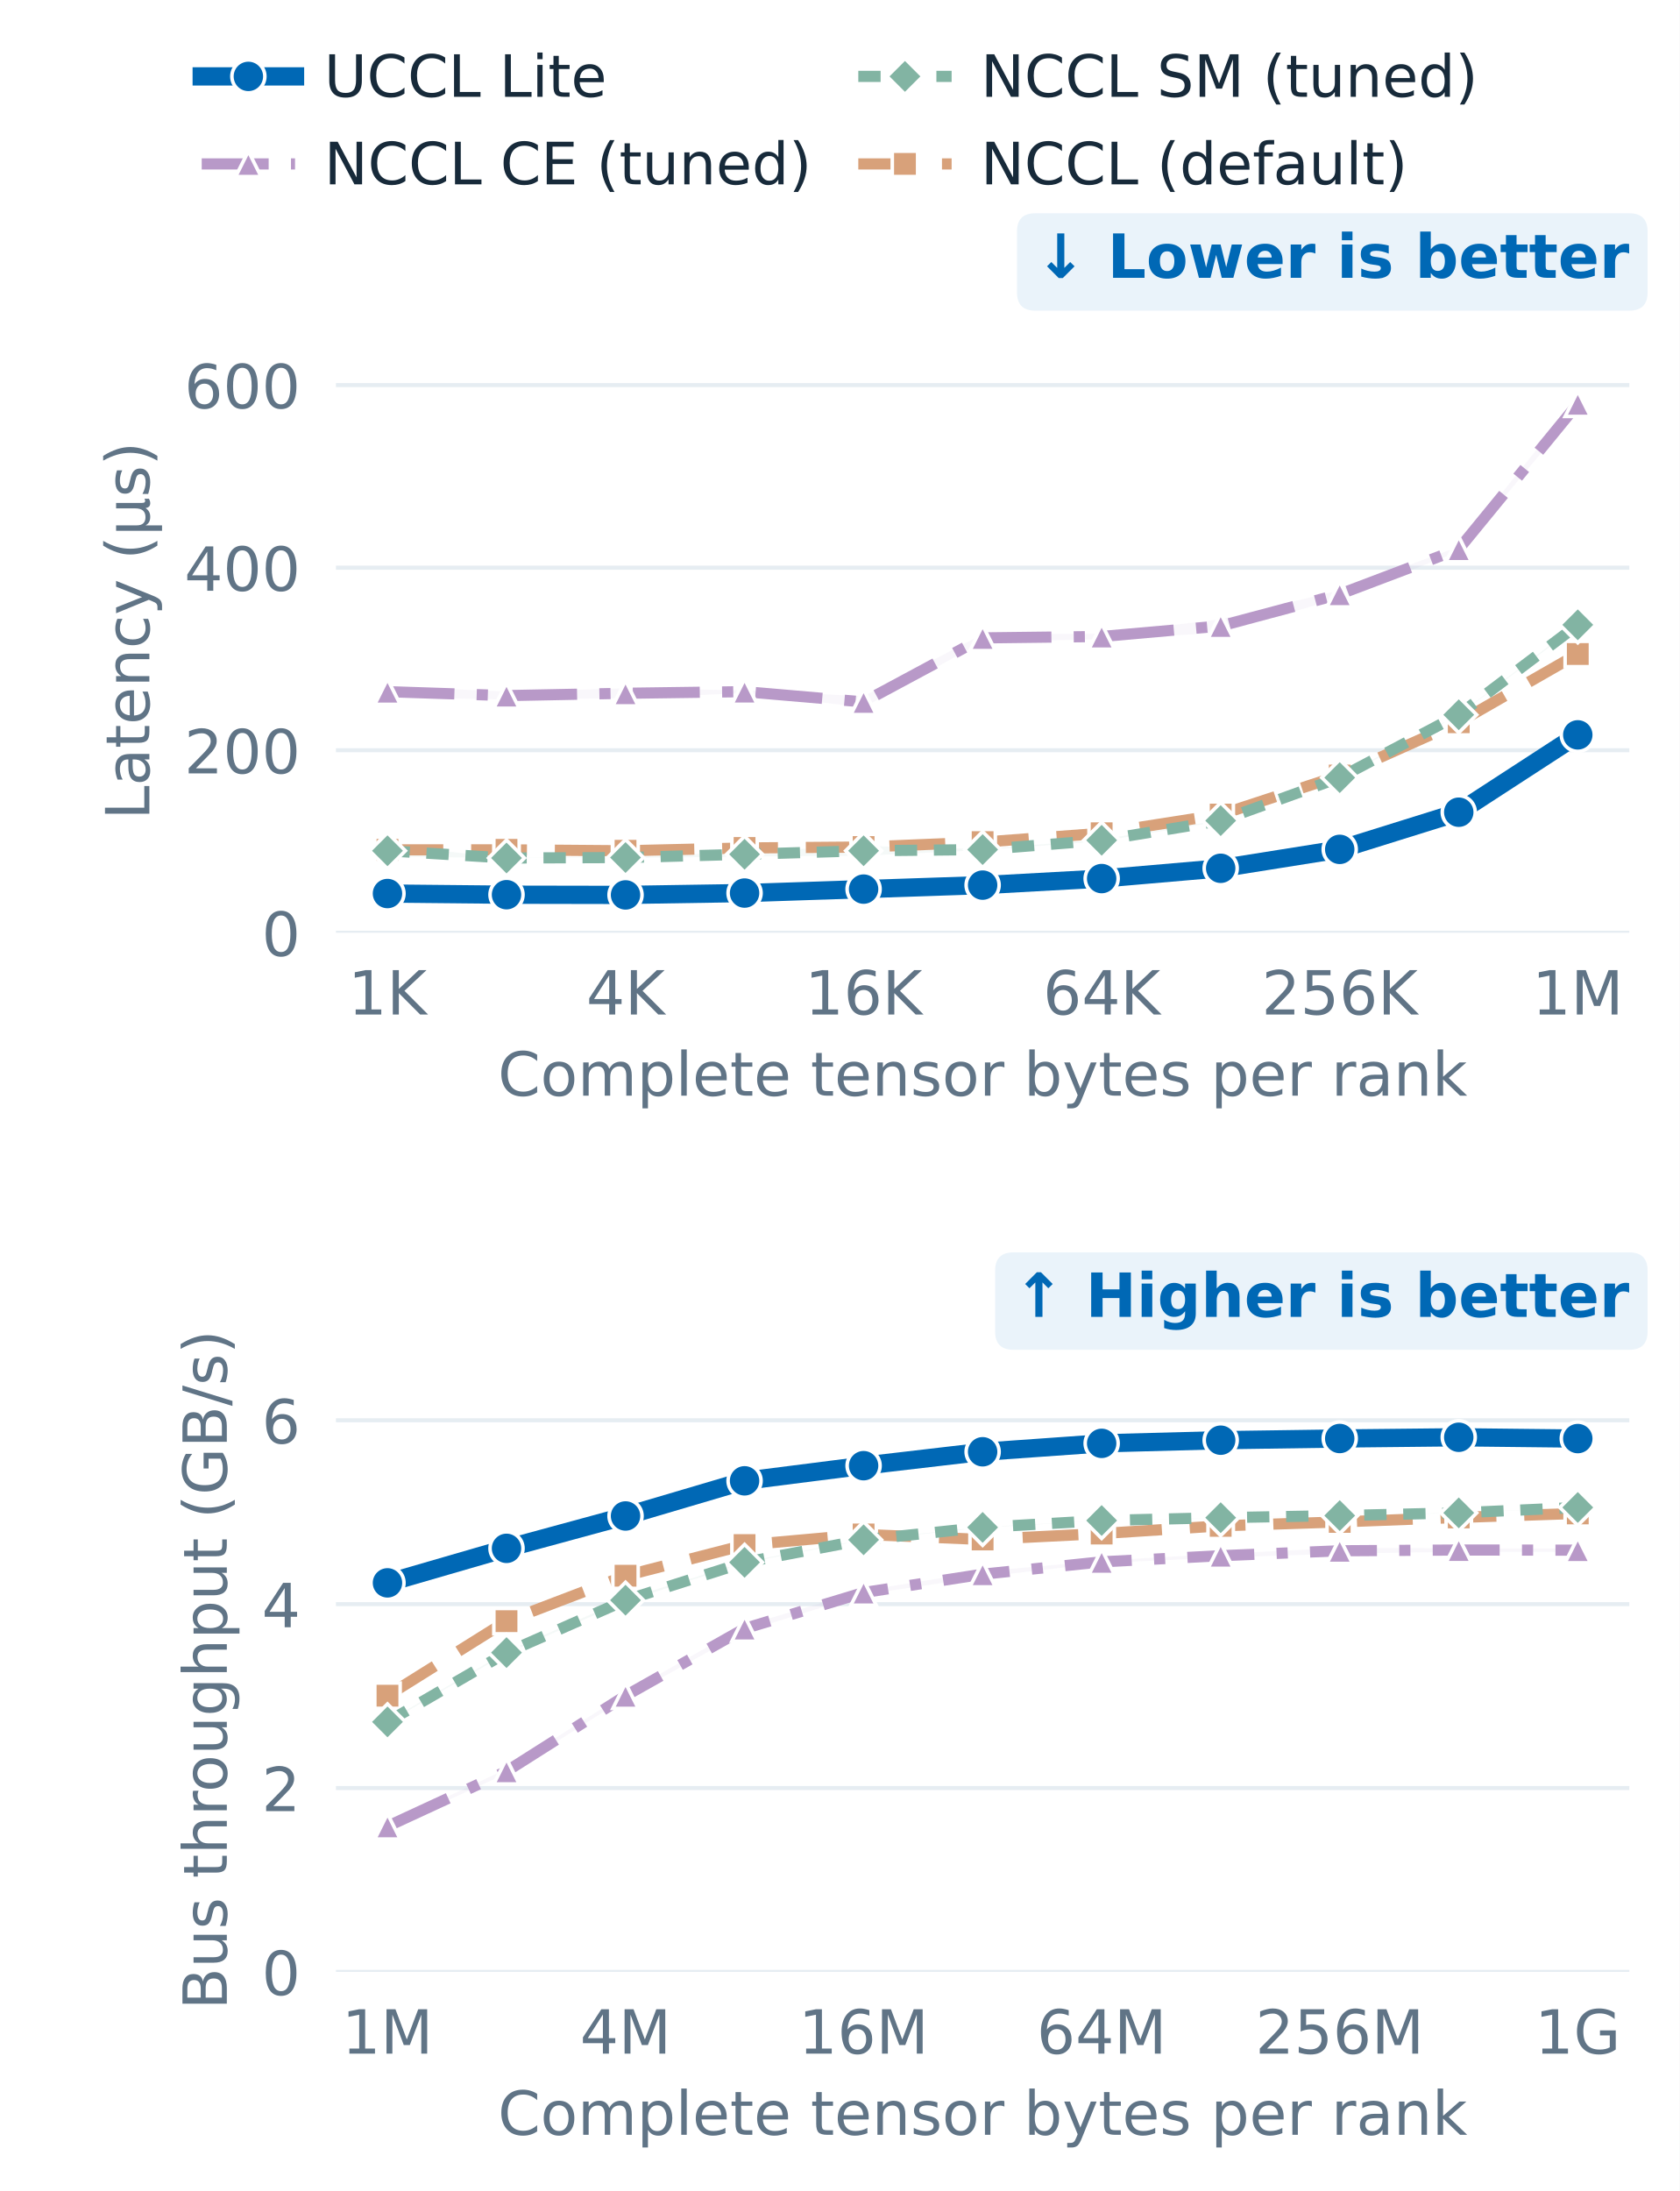
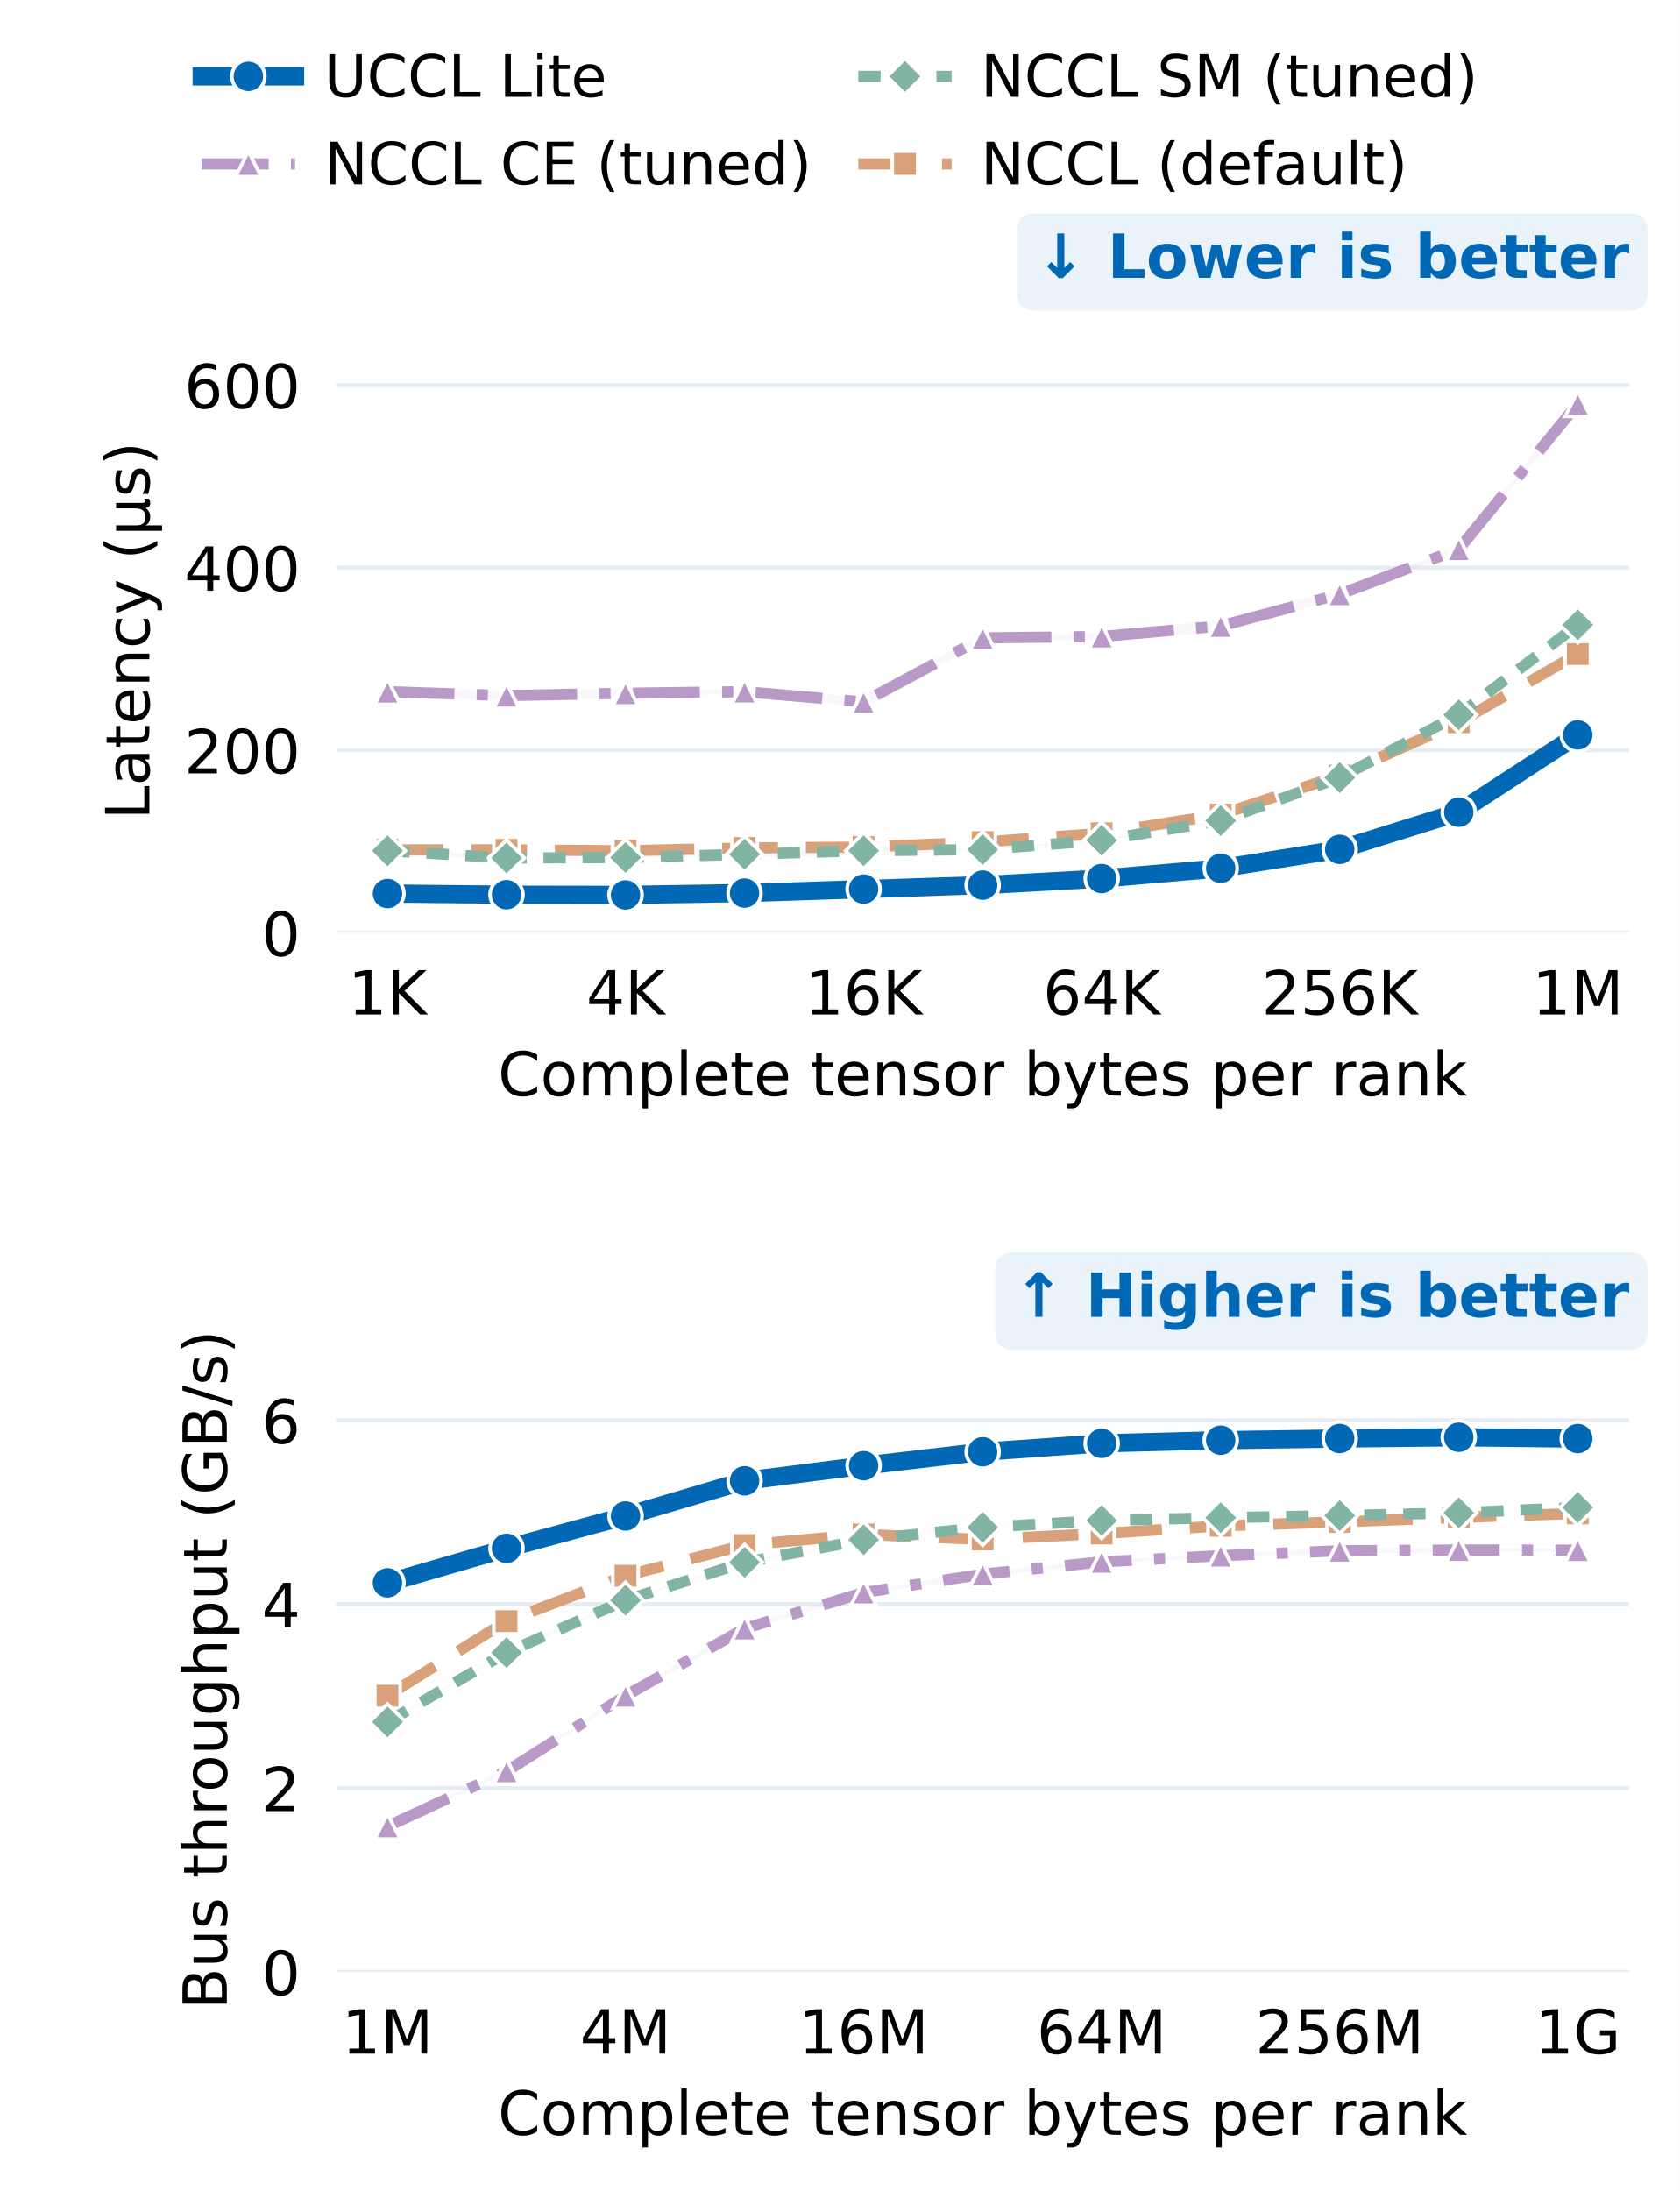
<svg xmlns="http://www.w3.org/2000/svg" xmlns:xlink="http://www.w3.org/1999/xlink" width="331.2pt" height="432pt" viewBox="0 0 331.2 432" version="1.1">
  <defs>
    <style type="text/css">*{stroke-linejoin: round; stroke-linecap: butt}</style>
  </defs>
  <g id="figure_1">
    <g id="patch_1">
      <path d="M 0 432 L 331.2 432 L 331.2 0 L 0 0 z " style="fill: #ffffff" />
    </g>
    <g id="axes_1">
      <g id="patch_2">
        <path d="M 66.24 183.918 L 321.264 183.918 L 321.264 64.8 L 66.24 64.8 z " style="fill: #ffffff" />
      </g>
      <g id="matplotlib.axis_1">
        <g id="xtick_1">
          <g id="line2d_1" />
          <g id="text_1">
-             <text style="font-size: 12px; font-family: 'DejaVu Sans'; text-anchor: middle; fill: #607486" x="76.402" y="200.035" transform="rotate(-0 76.40159 200.0348)">1K</text>
+             <text style="font-size: 12px; font-family: 'DejaVu Sans'; text-anchor: middle" x="76.402" y="200.035" transform="rotate(-0 76.40159 200.0348)">1K</text>
          </g>
        </g>
        <g id="xtick_2">
          <g id="line2d_2" />
          <g id="text_2">
-             <text style="font-size: 12px; font-family: 'DejaVu Sans'; text-anchor: middle; fill: #607486" x="123.342" y="200.035" transform="rotate(-0 123.3418 200.0348)">4K</text>
+             <text style="font-size: 12px; font-family: 'DejaVu Sans'; text-anchor: middle" x="123.342" y="200.035" transform="rotate(-0 123.3418 200.0348)">4K</text>
          </g>
        </g>
        <g id="xtick_3">
          <g id="line2d_3" />
          <g id="text_3">
-             <text style="font-size: 12px; font-family: 'DejaVu Sans'; text-anchor: middle; fill: #607486" x="170.282" y="200.035" transform="rotate(-0 170.2819 200.0348)">16K</text>
+             <text style="font-size: 12px; font-family: 'DejaVu Sans'; text-anchor: middle" x="170.282" y="200.035" transform="rotate(-0 170.2819 200.0348)">16K</text>
          </g>
        </g>
        <g id="xtick_4">
          <g id="line2d_4" />
          <g id="text_4">
-             <text style="font-size: 12px; font-family: 'DejaVu Sans'; text-anchor: middle; fill: #607486" x="217.222" y="200.035" transform="rotate(-0 217.2221 200.0348)">64K</text>
+             <text style="font-size: 12px; font-family: 'DejaVu Sans'; text-anchor: middle" x="217.222" y="200.035" transform="rotate(-0 217.2221 200.0348)">64K</text>
          </g>
        </g>
        <g id="xtick_5">
          <g id="line2d_5" />
          <g id="text_5">
-             <text style="font-size: 12px; font-family: 'DejaVu Sans'; text-anchor: middle; fill: #607486" x="264.162" y="200.035" transform="rotate(-0 264.1622 200.0348)">256K</text>
+             <text style="font-size: 12px; font-family: 'DejaVu Sans'; text-anchor: middle" x="264.162" y="200.035" transform="rotate(-0 264.1622 200.0348)">256K</text>
          </g>
        </g>
        <g id="xtick_6">
          <g id="line2d_6" />
          <g id="text_6">
-             <text style="font-size: 12px; font-family: 'DejaVu Sans'; text-anchor: middle; fill: #607486" x="311.102" y="200.035" transform="rotate(-0 311.1024 200.0348)">1M</text>
+             <text style="font-size: 12px; font-family: 'DejaVu Sans'; text-anchor: middle" x="311.102" y="200.035" transform="rotate(-0 311.1024 200.0348)">1M</text>
          </g>
        </g>
        <g id="text_7">
-           <text style="font-size: 12px; font-family: 'DejaVu Sans'; text-anchor: middle; fill: #607486" x="193.752" y="216.036" transform="rotate(-0 193.752 216.0358)">Complete tensor bytes per rank</text>
+           <text style="font-size: 12px; font-family: 'DejaVu Sans'; text-anchor: middle" x="193.752" y="216.036" transform="rotate(-0 193.752 216.0358)">Complete tensor bytes per rank</text>
        </g>
      </g>
      <g id="matplotlib.axis_2">
        <g id="ytick_1">
          <g id="line2d_7">
            <path d="M 66.24 183.918 L 321.264 183.918 " clip-path="url(#pe56e9102f9)" style="fill: none; stroke: #e6edf2; stroke-width: 0.8; stroke-linecap: square" />
          </g>
          <g id="line2d_8" />
          <g id="text_8">
-             <text style="font-size: 12px; font-family: 'DejaVu Sans'; text-anchor: end; fill: #607486" x="59.24" y="188.476" transform="rotate(-0 59.24 188.4762)">0</text>
+             <text style="font-size: 12px; font-family: 'DejaVu Sans'; text-anchor: end" x="59.24" y="188.476" transform="rotate(-0 59.24 188.4762)">0</text>
          </g>
        </g>
        <g id="ytick_2">
          <g id="line2d_9">
            <path d="M 66.24 147.924 L 321.264 147.924 " clip-path="url(#pe56e9102f9)" style="fill: none; stroke: #e6edf2; stroke-width: 0.8; stroke-linecap: square" />
          </g>
          <g id="line2d_10" />
          <g id="text_9">
-             <text style="font-size: 12px; font-family: 'DejaVu Sans'; text-anchor: end; fill: #607486" x="59.24" y="152.482" transform="rotate(-0 59.24 152.4821)">200</text>
+             <text style="font-size: 12px; font-family: 'DejaVu Sans'; text-anchor: end" x="59.24" y="152.482" transform="rotate(-0 59.24 152.4821)">200</text>
          </g>
        </g>
        <g id="ytick_3">
          <g id="line2d_11">
            <path d="M 66.24 111.929 L 321.264 111.929 " clip-path="url(#pe56e9102f9)" style="fill: none; stroke: #e6edf2; stroke-width: 0.8; stroke-linecap: square" />
          </g>
          <g id="line2d_12" />
          <g id="text_10">
-             <text style="font-size: 12px; font-family: 'DejaVu Sans'; text-anchor: end; fill: #607486" x="59.24" y="116.488" transform="rotate(-0 59.24 116.488)">400</text>
+             <text style="font-size: 12px; font-family: 'DejaVu Sans'; text-anchor: end" x="59.24" y="116.488" transform="rotate(-0 59.24 116.488)">400</text>
          </g>
        </g>
        <g id="ytick_4">
          <g id="line2d_13">
            <path d="M 66.24 75.935 L 321.264 75.935 " clip-path="url(#pe56e9102f9)" style="fill: none; stroke: #e6edf2; stroke-width: 0.8; stroke-linecap: square" />
          </g>
          <g id="line2d_14" />
          <g id="text_11">
-             <text style="font-size: 12px; font-family: 'DejaVu Sans'; text-anchor: end; fill: #607486" x="59.24" y="80.494" transform="rotate(-0 59.24 80.49385)">600</text>
+             <text style="font-size: 12px; font-family: 'DejaVu Sans'; text-anchor: end" x="59.24" y="80.494" transform="rotate(-0 59.24 80.49385)">600</text>
          </g>
        </g>
        <g id="text_12">
-           <text style="font-size: 12px; font-family: 'DejaVu Sans'; text-anchor: middle; fill: #607486" x="29.452" y="124.359" transform="rotate(-90 29.45219 124.3588)">Latency (µs)</text>
+           <text style="font-size: 12px; font-family: 'DejaVu Sans'; text-anchor: middle" x="29.452" y="124.359" transform="rotate(-90 29.45219 124.3588)">Latency (µs)</text>
        </g>
      </g>
      <g id="FillBetweenPolyCollection_1">
        <defs>
          <path id="m6c259f0352" d="M 76.402 -265.406 L 76.402 -263.102 L 99.872 -262.826 L 123.342 -262.826 L 146.812 -263.102 L 170.282 -263.286 L 193.752 -264.392 L 217.222 -266.137 L 240.692 -270.105 L 264.162 -278.49 L 287.632 -291.022 L 311.102 -308.622 L 311.102 -308.99 L 311.102 -308.99 L 287.632 -291.114 L 264.162 -278.859 L 240.692 -270.289 L 217.222 -266.511 L 193.752 -264.576 L 170.282 -265.221 L 146.812 -264.023 L 123.342 -263.01 L 99.872 -262.826 L 76.402 -265.406 z " />
        </defs>
        <g clip-path="url(#pe56e9102f9)">
          <use xlink:href="#m6c259f0352" x="0" y="432" style="fill: #82b4a3; fill-opacity: 0.08" />
        </g>
      </g>
      <g id="FillBetweenPolyCollection_2">
        <defs>
          <path id="mbf9503da9b" d="M 76.402 -296.729 L 76.402 -294.523 L 99.872 -294.063 L 123.342 -294.339 L 146.812 -295.35 L 170.282 -292.496 L 193.752 -305.489 L 217.222 -305.949 L 240.692 -307.239 L 264.162 -314.058 L 287.632 -323.273 L 311.102 -351.285 L 311.102 -353.496 L 311.102 -353.496 L 287.632 -324.194 L 264.162 -315.625 L 240.692 -309.912 L 217.222 -307.055 L 193.752 -306.963 L 170.282 -294.708 L 146.812 -295.906 L 123.342 -296.274 L 99.872 -295.629 L 76.402 -296.729 z " />
        </defs>
        <g clip-path="url(#pe56e9102f9)">
          <use xlink:href="#mbf9503da9b" x="0" y="432" style="fill: #b899c8; fill-opacity: 0.08" />
        </g>
      </g>
      <g id="line2d_15">
        <path d="M 76.402 167.562 L 99.872 167.562 L 123.342 167.746 L 146.812 167.193 L 170.282 167.009 L 193.752 166.044 L 217.222 164.292 L 240.692 160.609 L 264.162 152.911 L 287.632 142.406 L 311.102 128.953 " clip-path="url(#pe56e9102f9)" style="fill: none; stroke-dasharray: 11,5.5; stroke-dashoffset: 0; stroke: #d8a17a; stroke-width: 2.2" />
        <defs>
          <path id="m4c7a17d4e1" d="M -2.5 2.5 L 2.5 2.5 L 2.5 -2.5 L -2.5 -2.5 z " style="stroke: #ffffff; stroke-width: 0.7; stroke-linejoin: miter" />
        </defs>
        <g clip-path="url(#pe56e9102f9)">
          <use xlink:href="#m4c7a17d4e1" x="76.402" y="167.562" style="fill: #d8a17a; stroke: #ffffff; stroke-width: 0.7; stroke-linejoin: miter" />
          <use xlink:href="#m4c7a17d4e1" x="99.872" y="167.562" style="fill: #d8a17a; stroke: #ffffff; stroke-width: 0.7; stroke-linejoin: miter" />
          <use xlink:href="#m4c7a17d4e1" x="123.342" y="167.746" style="fill: #d8a17a; stroke: #ffffff; stroke-width: 0.7; stroke-linejoin: miter" />
          <use xlink:href="#m4c7a17d4e1" x="146.812" y="167.193" style="fill: #d8a17a; stroke: #ffffff; stroke-width: 0.7; stroke-linejoin: miter" />
          <use xlink:href="#m4c7a17d4e1" x="170.282" y="167.009" style="fill: #d8a17a; stroke: #ffffff; stroke-width: 0.7; stroke-linejoin: miter" />
          <use xlink:href="#m4c7a17d4e1" x="193.752" y="166.044" style="fill: #d8a17a; stroke: #ffffff; stroke-width: 0.7; stroke-linejoin: miter" />
          <use xlink:href="#m4c7a17d4e1" x="217.222" y="164.292" style="fill: #d8a17a; stroke: #ffffff; stroke-width: 0.7; stroke-linejoin: miter" />
          <use xlink:href="#m4c7a17d4e1" x="240.692" y="160.609" style="fill: #d8a17a; stroke: #ffffff; stroke-width: 0.7; stroke-linejoin: miter" />
          <use xlink:href="#m4c7a17d4e1" x="264.162" y="152.911" style="fill: #d8a17a; stroke: #ffffff; stroke-width: 0.7; stroke-linejoin: miter" />
          <use xlink:href="#m4c7a17d4e1" x="287.632" y="142.406" style="fill: #d8a17a; stroke: #ffffff; stroke-width: 0.7; stroke-linejoin: miter" />
          <use xlink:href="#m4c7a17d4e1" x="311.102" y="128.953" style="fill: #d8a17a; stroke: #ffffff; stroke-width: 0.7; stroke-linejoin: miter" />
        </g>
      </g>
      <g id="line2d_16">
        <path d="M 76.402 167.746 L 99.872 169.174 L 123.342 169.082 L 146.812 168.437 L 170.282 167.746 L 193.752 167.516 L 217.222 165.676 L 240.692 161.803 L 264.162 153.326 L 287.632 140.932 L 311.102 123.194 " clip-path="url(#pe56e9102f9)" style="fill: none; stroke-dasharray: 4.4,3.3; stroke-dashoffset: 0; stroke: #82b4a3; stroke-width: 2.2" />
        <defs>
          <path id="m127d683313" d="M -0 3.536 L 3.536 0 L 0 -3.536 L -3.536 -0 z " style="stroke: #ffffff; stroke-width: 0.7; stroke-linejoin: miter" />
        </defs>
        <g clip-path="url(#pe56e9102f9)">
          <use xlink:href="#m127d683313" x="76.402" y="167.746" style="fill: #82b4a3; stroke: #ffffff; stroke-width: 0.7; stroke-linejoin: miter" />
          <use xlink:href="#m127d683313" x="99.872" y="169.174" style="fill: #82b4a3; stroke: #ffffff; stroke-width: 0.7; stroke-linejoin: miter" />
          <use xlink:href="#m127d683313" x="123.342" y="169.082" style="fill: #82b4a3; stroke: #ffffff; stroke-width: 0.7; stroke-linejoin: miter" />
          <use xlink:href="#m127d683313" x="146.812" y="168.437" style="fill: #82b4a3; stroke: #ffffff; stroke-width: 0.7; stroke-linejoin: miter" />
          <use xlink:href="#m127d683313" x="170.282" y="167.746" style="fill: #82b4a3; stroke: #ffffff; stroke-width: 0.7; stroke-linejoin: miter" />
          <use xlink:href="#m127d683313" x="193.752" y="167.516" style="fill: #82b4a3; stroke: #ffffff; stroke-width: 0.7; stroke-linejoin: miter" />
          <use xlink:href="#m127d683313" x="217.222" y="165.676" style="fill: #82b4a3; stroke: #ffffff; stroke-width: 0.7; stroke-linejoin: miter" />
          <use xlink:href="#m127d683313" x="240.692" y="161.803" style="fill: #82b4a3; stroke: #ffffff; stroke-width: 0.7; stroke-linejoin: miter" />
          <use xlink:href="#m127d683313" x="264.162" y="153.326" style="fill: #82b4a3; stroke: #ffffff; stroke-width: 0.7; stroke-linejoin: miter" />
          <use xlink:href="#m127d683313" x="287.632" y="140.932" style="fill: #82b4a3; stroke: #ffffff; stroke-width: 0.7; stroke-linejoin: miter" />
          <use xlink:href="#m127d683313" x="311.102" y="123.194" style="fill: #82b4a3; stroke: #ffffff; stroke-width: 0.7; stroke-linejoin: miter" />
        </g>
      </g>
      <g id="line2d_17">
        <path d="M 76.402 136.374 L 99.872 137.154 L 123.342 136.693 L 146.812 136.372 L 170.282 138.398 L 193.752 125.774 L 217.222 125.498 L 240.692 123.424 L 264.162 117.159 L 287.632 108.267 L 311.102 79.61 " clip-path="url(#pe56e9102f9)" style="fill: none; stroke-dasharray: 13.2,4.4,2.2,4.4; stroke-dashoffset: 0; stroke: #b899c8; stroke-width: 2.2" />
        <defs>
          <path id="m6e725affe4" d="M 0 -2.5 L -2.5 2.5 L 2.5 2.5 z " style="stroke: #ffffff; stroke-width: 0.7; stroke-linejoin: miter" />
        </defs>
        <g clip-path="url(#pe56e9102f9)">
          <use xlink:href="#m6e725affe4" x="76.402" y="136.374" style="fill: #b899c8; stroke: #ffffff; stroke-width: 0.7; stroke-linejoin: miter" />
          <use xlink:href="#m6e725affe4" x="99.872" y="137.154" style="fill: #b899c8; stroke: #ffffff; stroke-width: 0.7; stroke-linejoin: miter" />
          <use xlink:href="#m6e725affe4" x="123.342" y="136.693" style="fill: #b899c8; stroke: #ffffff; stroke-width: 0.7; stroke-linejoin: miter" />
          <use xlink:href="#m6e725affe4" x="146.812" y="136.372" style="fill: #b899c8; stroke: #ffffff; stroke-width: 0.7; stroke-linejoin: miter" />
          <use xlink:href="#m6e725affe4" x="170.282" y="138.398" style="fill: #b899c8; stroke: #ffffff; stroke-width: 0.7; stroke-linejoin: miter" />
          <use xlink:href="#m6e725affe4" x="193.752" y="125.774" style="fill: #b899c8; stroke: #ffffff; stroke-width: 0.7; stroke-linejoin: miter" />
          <use xlink:href="#m6e725affe4" x="217.222" y="125.498" style="fill: #b899c8; stroke: #ffffff; stroke-width: 0.7; stroke-linejoin: miter" />
          <use xlink:href="#m6e725affe4" x="240.692" y="123.424" style="fill: #b899c8; stroke: #ffffff; stroke-width: 0.7; stroke-linejoin: miter" />
          <use xlink:href="#m6e725affe4" x="264.162" y="117.159" style="fill: #b899c8; stroke: #ffffff; stroke-width: 0.7; stroke-linejoin: miter" />
          <use xlink:href="#m6e725affe4" x="287.632" y="108.267" style="fill: #b899c8; stroke: #ffffff; stroke-width: 0.7; stroke-linejoin: miter" />
          <use xlink:href="#m6e725affe4" x="311.102" y="79.61" style="fill: #b899c8; stroke: #ffffff; stroke-width: 0.7; stroke-linejoin: miter" />
        </g>
      </g>
      <g id="text_13">
        <g id="patch_3">
          <path d="M 204.129 61.253 L 321.264 61.253 Q 324.864 61.253 324.864 57.653 L 324.864 45.652 Q 324.864 42.052 321.264 42.052 L 204.129 42.052 Q 200.529 42.052 200.529 45.652 L 200.529 57.653 Q 200.529 61.253 204.129 61.253 z " style="fill: #eaf3fa" />
        </g>
        <text style="font-weight: 700; font-size: 12px; font-family: 'DejaVu Sans'; text-anchor: end; fill: #0068b5" x="321.264" y="54.77" transform="rotate(-0 321.264 54.77013)">↓ Lower is better</text>
      </g>
      <g id="line2d_18">
        <path d="M 76.402 176.179 L 99.872 176.408 L 123.342 176.451 L 146.812 176.085 L 170.282 175.306 L 193.752 174.519 L 217.222 173.229 L 240.692 171.202 L 264.162 167.47 L 287.632 160.144 L 311.102 144.894 " clip-path="url(#pe56e9102f9)" style="fill: none; stroke: #0068b5; stroke-width: 3.6; stroke-linecap: square" />
        <defs>
          <path id="me5beb2e30b" d="M 0 3.25 C 0.862 3.25 1.689 2.908 2.298 2.298 C 2.908 1.689 3.25 0.862 3.25 0 C 3.25 -0.862 2.908 -1.689 2.298 -2.298 C 1.689 -2.908 0.862 -3.25 0 -3.25 C -0.862 -3.25 -1.689 -2.908 -2.298 -2.298 C -2.908 -1.689 -3.25 -0.862 -3.25 0 C -3.25 0.862 -2.908 1.689 -2.298 2.298 C -1.689 2.908 -0.862 3.25 0 3.25 z " style="stroke: #ffffff; stroke-width: 0.7" />
        </defs>
        <g clip-path="url(#pe56e9102f9)">
          <use xlink:href="#me5beb2e30b" x="76.402" y="176.179" style="fill: #0068b5; stroke: #ffffff; stroke-width: 0.7" />
          <use xlink:href="#me5beb2e30b" x="99.872" y="176.408" style="fill: #0068b5; stroke: #ffffff; stroke-width: 0.7" />
          <use xlink:href="#me5beb2e30b" x="123.342" y="176.451" style="fill: #0068b5; stroke: #ffffff; stroke-width: 0.7" />
          <use xlink:href="#me5beb2e30b" x="146.812" y="176.085" style="fill: #0068b5; stroke: #ffffff; stroke-width: 0.7" />
          <use xlink:href="#me5beb2e30b" x="170.282" y="175.306" style="fill: #0068b5; stroke: #ffffff; stroke-width: 0.7" />
          <use xlink:href="#me5beb2e30b" x="193.752" y="174.519" style="fill: #0068b5; stroke: #ffffff; stroke-width: 0.7" />
          <use xlink:href="#me5beb2e30b" x="217.222" y="173.229" style="fill: #0068b5; stroke: #ffffff; stroke-width: 0.7" />
          <use xlink:href="#me5beb2e30b" x="240.692" y="171.202" style="fill: #0068b5; stroke: #ffffff; stroke-width: 0.7" />
          <use xlink:href="#me5beb2e30b" x="264.162" y="167.47" style="fill: #0068b5; stroke: #ffffff; stroke-width: 0.7" />
          <use xlink:href="#me5beb2e30b" x="287.632" y="160.144" style="fill: #0068b5; stroke: #ffffff; stroke-width: 0.7" />
          <use xlink:href="#me5beb2e30b" x="311.102" y="144.894" style="fill: #0068b5; stroke: #ffffff; stroke-width: 0.7" />
        </g>
      </g>
    </g>
    <g id="axes_2">
      <g id="patch_4">
        <path d="M 66.24 388.8 L 321.264 388.8 L 321.264 269.682 L 66.24 269.682 z " style="fill: #ffffff" />
      </g>
      <g id="matplotlib.axis_3">
        <g id="xtick_7">
          <g id="line2d_19" />
          <g id="text_14">
-             <text style="font-size: 12px; font-family: 'DejaVu Sans'; text-anchor: middle; fill: #607486" x="76.402" y="404.917" transform="rotate(-0 76.40159 404.9172)">1M</text>
+             <text style="font-size: 12px; font-family: 'DejaVu Sans'; text-anchor: middle" x="76.402" y="404.917" transform="rotate(-0 76.40159 404.9172)">1M</text>
          </g>
        </g>
        <g id="xtick_8">
          <g id="line2d_20" />
          <g id="text_15">
-             <text style="font-size: 12px; font-family: 'DejaVu Sans'; text-anchor: middle; fill: #607486" x="123.342" y="404.917" transform="rotate(-0 123.3418 404.9172)">4M</text>
+             <text style="font-size: 12px; font-family: 'DejaVu Sans'; text-anchor: middle" x="123.342" y="404.917" transform="rotate(-0 123.3418 404.9172)">4M</text>
          </g>
        </g>
        <g id="xtick_9">
          <g id="line2d_21" />
          <g id="text_16">
-             <text style="font-size: 12px; font-family: 'DejaVu Sans'; text-anchor: middle; fill: #607486" x="170.282" y="404.917" transform="rotate(-0 170.2819 404.9172)">16M</text>
+             <text style="font-size: 12px; font-family: 'DejaVu Sans'; text-anchor: middle" x="170.282" y="404.917" transform="rotate(-0 170.2819 404.9172)">16M</text>
          </g>
        </g>
        <g id="xtick_10">
          <g id="line2d_22" />
          <g id="text_17">
-             <text style="font-size: 12px; font-family: 'DejaVu Sans'; text-anchor: middle; fill: #607486" x="217.222" y="404.917" transform="rotate(-0 217.2221 404.9172)">64M</text>
+             <text style="font-size: 12px; font-family: 'DejaVu Sans'; text-anchor: middle" x="217.222" y="404.917" transform="rotate(-0 217.2221 404.9172)">64M</text>
          </g>
        </g>
        <g id="xtick_11">
          <g id="line2d_23" />
          <g id="text_18">
-             <text style="font-size: 12px; font-family: 'DejaVu Sans'; text-anchor: middle; fill: #607486" x="264.162" y="404.917" transform="rotate(-0 264.1622 404.9172)">256M</text>
+             <text style="font-size: 12px; font-family: 'DejaVu Sans'; text-anchor: middle" x="264.162" y="404.917" transform="rotate(-0 264.1622 404.9172)">256M</text>
          </g>
        </g>
        <g id="xtick_12">
          <g id="line2d_24" />
          <g id="text_19">
-             <text style="font-size: 12px; font-family: 'DejaVu Sans'; text-anchor: middle; fill: #607486" x="311.102" y="404.917" transform="rotate(-0 311.1024 404.9172)">1G</text>
+             <text style="font-size: 12px; font-family: 'DejaVu Sans'; text-anchor: middle" x="311.102" y="404.917" transform="rotate(-0 311.1024 404.9172)">1G</text>
          </g>
        </g>
        <g id="text_20">
-           <text style="font-size: 12px; font-family: 'DejaVu Sans'; text-anchor: middle; fill: #607486" x="193.752" y="420.918" transform="rotate(-0 193.752 420.9181)">Complete tensor bytes per rank</text>
+           <text style="font-size: 12px; font-family: 'DejaVu Sans'; text-anchor: middle" x="193.752" y="420.918" transform="rotate(-0 193.752 420.9181)">Complete tensor bytes per rank</text>
        </g>
      </g>
      <g id="matplotlib.axis_4">
        <g id="ytick_5">
          <g id="line2d_25">
            <path d="M 66.24 388.8 L 321.264 388.8 " clip-path="url(#pb1c3a5a0ed)" style="fill: none; stroke: #e6edf2; stroke-width: 0.8; stroke-linecap: square" />
          </g>
          <g id="line2d_26" />
          <g id="text_21">
-             <text style="font-size: 12px; font-family: 'DejaVu Sans'; text-anchor: end; fill: #607486" x="59.24" y="393.359" transform="rotate(-0 59.24 393.3586)">0</text>
+             <text style="font-size: 12px; font-family: 'DejaVu Sans'; text-anchor: end" x="59.24" y="393.359" transform="rotate(-0 59.24 393.3586)">0</text>
          </g>
        </g>
        <g id="ytick_6">
          <g id="line2d_27">
            <path d="M 66.24 352.544 L 321.264 352.544 " clip-path="url(#pb1c3a5a0ed)" style="fill: none; stroke: #e6edf2; stroke-width: 0.8; stroke-linecap: square" />
          </g>
          <g id="line2d_28" />
          <g id="text_22">
-             <text style="font-size: 12px; font-family: 'DejaVu Sans'; text-anchor: end; fill: #607486" x="59.24" y="357.103" transform="rotate(-0 59.24 357.1027)">2</text>
+             <text style="font-size: 12px; font-family: 'DejaVu Sans'; text-anchor: end" x="59.24" y="357.103" transform="rotate(-0 59.24 357.1027)">2</text>
          </g>
        </g>
        <g id="ytick_7">
          <g id="line2d_29">
            <path d="M 66.24 316.288 L 321.264 316.288 " clip-path="url(#pb1c3a5a0ed)" style="fill: none; stroke: #e6edf2; stroke-width: 0.8; stroke-linecap: square" />
          </g>
          <g id="line2d_30" />
          <g id="text_23">
-             <text style="font-size: 12px; font-family: 'DejaVu Sans'; text-anchor: end; fill: #607486" x="59.24" y="320.847" transform="rotate(-0 59.24 320.8468)">4</text>
+             <text style="font-size: 12px; font-family: 'DejaVu Sans'; text-anchor: end" x="59.24" y="320.847" transform="rotate(-0 59.24 320.8468)">4</text>
          </g>
        </g>
        <g id="ytick_8">
          <g id="line2d_31">
            <path d="M 66.24 280.032 L 321.264 280.032 " clip-path="url(#pb1c3a5a0ed)" style="fill: none; stroke: #e6edf2; stroke-width: 0.8; stroke-linecap: square" />
          </g>
          <g id="line2d_32" />
          <g id="text_24">
-             <text style="font-size: 12px; font-family: 'DejaVu Sans'; text-anchor: end; fill: #607486" x="59.24" y="284.591" transform="rotate(-0 59.24 284.5909)">6</text>
+             <text style="font-size: 12px; font-family: 'DejaVu Sans'; text-anchor: end" x="59.24" y="284.591" transform="rotate(-0 59.24 284.5909)">6</text>
          </g>
        </g>
        <g id="text_25">
-           <text style="font-size: 12px; font-family: 'DejaVu Sans'; text-anchor: middle; fill: #607486" x="44.722" y="329.241" transform="rotate(-90 44.72219 329.2412)">Bus throughput (GB/s)</text>
+           <text style="font-size: 12px; font-family: 'DejaVu Sans'; text-anchor: middle" x="44.722" y="329.241" transform="rotate(-90 44.72219 329.2412)">Bus throughput (GB/s)</text>
        </g>
      </g>
      <g id="FillBetweenPolyCollection_3">
        <defs>
          <path id="m29effe7574" d="M 76.402 -92.645 L 76.402 -92.346 L 99.872 -105.973 L 123.342 -116.242 L 146.812 -123.834 L 170.282 -128.337 L 193.752 -130.784 L 217.222 -132.197 L 240.692 -132.745 L 264.162 -133.15 L 287.632 -133.672 L 311.102 -134.761 L 311.102 -134.791 L 311.102 -134.791 L 287.632 -133.743 L 264.162 -133.193 L 240.692 -132.774 L 217.222 -132.205 L 193.752 -130.909 L 170.282 -128.449 L 146.812 -124.061 L 123.342 -116.738 L 99.872 -106.34 L 76.402 -92.645 z " />
        </defs>
        <g clip-path="url(#pb1c3a5a0ed)">
          <use xlink:href="#m29effe7574" x="0" y="432" style="fill: #82b4a3; fill-opacity: 0.08" />
        </g>
      </g>
      <g id="FillBetweenPolyCollection_4">
        <defs>
          <path id="ma84db0fd8c" d="M 76.402 -72.205 L 76.402 -71.596 L 99.872 -82.315 L 123.342 -97.23 L 146.812 -110.337 L 170.282 -117.601 L 193.752 -121.073 L 217.222 -123.818 L 240.692 -124.885 L 264.162 -125.688 L 287.632 -126.038 L 311.102 -126.038 L 311.102 -126.671 L 311.102 -126.671 L 287.632 -126.733 L 264.162 -126.787 L 240.692 -125.635 L 217.222 -124.286 L 193.752 -122.162 L 170.282 -118.387 L 146.812 -111.464 L 123.342 -98.074 L 99.872 -83.206 L 76.402 -72.205 z " />
        </defs>
        <g clip-path="url(#pb1c3a5a0ed)">
          <use xlink:href="#ma84db0fd8c" x="0" y="432" style="fill: #b899c8; fill-opacity: 0.08" />
        </g>
      </g>
      <g id="line2d_33">
        <path d="M 76.402 334.34 L 99.872 319.646 L 123.342 310.687 L 146.812 304.641 L 170.282 302.546 L 193.752 303.54 L 217.222 302.371 L 240.692 300.853 L 264.162 300.077 L 287.632 299.195 L 311.102 298.402 " clip-path="url(#pb1c3a5a0ed)" style="fill: none; stroke-dasharray: 11,5.5; stroke-dashoffset: 0; stroke: #d8a17a; stroke-width: 2.2" />
        <g clip-path="url(#pb1c3a5a0ed)">
          <use xlink:href="#m4c7a17d4e1" x="76.402" y="334.34" style="fill: #d8a17a; stroke: #ffffff; stroke-width: 0.7; stroke-linejoin: miter" />
          <use xlink:href="#m4c7a17d4e1" x="99.872" y="319.646" style="fill: #d8a17a; stroke: #ffffff; stroke-width: 0.7; stroke-linejoin: miter" />
          <use xlink:href="#m4c7a17d4e1" x="123.342" y="310.687" style="fill: #d8a17a; stroke: #ffffff; stroke-width: 0.7; stroke-linejoin: miter" />
          <use xlink:href="#m4c7a17d4e1" x="146.812" y="304.641" style="fill: #d8a17a; stroke: #ffffff; stroke-width: 0.7; stroke-linejoin: miter" />
          <use xlink:href="#m4c7a17d4e1" x="170.282" y="302.546" style="fill: #d8a17a; stroke: #ffffff; stroke-width: 0.7; stroke-linejoin: miter" />
          <use xlink:href="#m4c7a17d4e1" x="193.752" y="303.54" style="fill: #d8a17a; stroke: #ffffff; stroke-width: 0.7; stroke-linejoin: miter" />
          <use xlink:href="#m4c7a17d4e1" x="217.222" y="302.371" style="fill: #d8a17a; stroke: #ffffff; stroke-width: 0.7; stroke-linejoin: miter" />
          <use xlink:href="#m4c7a17d4e1" x="240.692" y="300.853" style="fill: #d8a17a; stroke: #ffffff; stroke-width: 0.7; stroke-linejoin: miter" />
          <use xlink:href="#m4c7a17d4e1" x="264.162" y="300.077" style="fill: #d8a17a; stroke: #ffffff; stroke-width: 0.7; stroke-linejoin: miter" />
          <use xlink:href="#m4c7a17d4e1" x="287.632" y="299.195" style="fill: #d8a17a; stroke: #ffffff; stroke-width: 0.7; stroke-linejoin: miter" />
          <use xlink:href="#m4c7a17d4e1" x="311.102" y="298.402" style="fill: #d8a17a; stroke: #ffffff; stroke-width: 0.7; stroke-linejoin: miter" />
        </g>
      </g>
      <g id="line2d_34">
        <path d="M 76.402 339.505 L 99.872 325.844 L 123.342 315.511 L 146.812 308.053 L 170.282 303.607 L 193.752 301.154 L 217.222 299.799 L 240.692 299.24 L 264.162 298.829 L 287.632 298.292 L 311.102 297.224 " clip-path="url(#pb1c3a5a0ed)" style="fill: none; stroke-dasharray: 4.4,3.3; stroke-dashoffset: 0; stroke: #82b4a3; stroke-width: 2.2" />
        <g clip-path="url(#pb1c3a5a0ed)">
          <use xlink:href="#m127d683313" x="76.402" y="339.505" style="fill: #82b4a3; stroke: #ffffff; stroke-width: 0.7; stroke-linejoin: miter" />
          <use xlink:href="#m127d683313" x="99.872" y="325.844" style="fill: #82b4a3; stroke: #ffffff; stroke-width: 0.7; stroke-linejoin: miter" />
          <use xlink:href="#m127d683313" x="123.342" y="315.511" style="fill: #82b4a3; stroke: #ffffff; stroke-width: 0.7; stroke-linejoin: miter" />
          <use xlink:href="#m127d683313" x="146.812" y="308.053" style="fill: #82b4a3; stroke: #ffffff; stroke-width: 0.7; stroke-linejoin: miter" />
          <use xlink:href="#m127d683313" x="170.282" y="303.607" style="fill: #82b4a3; stroke: #ffffff; stroke-width: 0.7; stroke-linejoin: miter" />
          <use xlink:href="#m127d683313" x="193.752" y="301.154" style="fill: #82b4a3; stroke: #ffffff; stroke-width: 0.7; stroke-linejoin: miter" />
          <use xlink:href="#m127d683313" x="217.222" y="299.799" style="fill: #82b4a3; stroke: #ffffff; stroke-width: 0.7; stroke-linejoin: miter" />
          <use xlink:href="#m127d683313" x="240.692" y="299.24" style="fill: #82b4a3; stroke: #ffffff; stroke-width: 0.7; stroke-linejoin: miter" />
          <use xlink:href="#m127d683313" x="264.162" y="298.829" style="fill: #82b4a3; stroke: #ffffff; stroke-width: 0.7; stroke-linejoin: miter" />
          <use xlink:href="#m127d683313" x="287.632" y="298.292" style="fill: #82b4a3; stroke: #ffffff; stroke-width: 0.7; stroke-linejoin: miter" />
          <use xlink:href="#m127d683313" x="311.102" y="297.224" style="fill: #82b4a3; stroke: #ffffff; stroke-width: 0.7; stroke-linejoin: miter" />
        </g>
      </g>
      <g id="line2d_35">
        <path d="M 76.402 360.103 L 99.872 349.244 L 123.342 334.352 L 146.812 321.104 L 170.282 314.008 L 193.752 310.386 L 217.222 307.948 L 240.692 306.741 L 264.162 305.766 L 287.632 305.616 L 311.102 305.646 " clip-path="url(#pb1c3a5a0ed)" style="fill: none; stroke-dasharray: 13.2,4.4,2.2,4.4; stroke-dashoffset: 0; stroke: #b899c8; stroke-width: 2.2" />
        <g clip-path="url(#pb1c3a5a0ed)">
          <use xlink:href="#m6e725affe4" x="76.402" y="360.103" style="fill: #b899c8; stroke: #ffffff; stroke-width: 0.7; stroke-linejoin: miter" />
          <use xlink:href="#m6e725affe4" x="99.872" y="349.244" style="fill: #b899c8; stroke: #ffffff; stroke-width: 0.7; stroke-linejoin: miter" />
          <use xlink:href="#m6e725affe4" x="123.342" y="334.352" style="fill: #b899c8; stroke: #ffffff; stroke-width: 0.7; stroke-linejoin: miter" />
          <use xlink:href="#m6e725affe4" x="146.812" y="321.104" style="fill: #b899c8; stroke: #ffffff; stroke-width: 0.7; stroke-linejoin: miter" />
          <use xlink:href="#m6e725affe4" x="170.282" y="314.008" style="fill: #b899c8; stroke: #ffffff; stroke-width: 0.7; stroke-linejoin: miter" />
          <use xlink:href="#m6e725affe4" x="193.752" y="310.386" style="fill: #b899c8; stroke: #ffffff; stroke-width: 0.7; stroke-linejoin: miter" />
          <use xlink:href="#m6e725affe4" x="217.222" y="307.948" style="fill: #b899c8; stroke: #ffffff; stroke-width: 0.7; stroke-linejoin: miter" />
          <use xlink:href="#m6e725affe4" x="240.692" y="306.741" style="fill: #b899c8; stroke: #ffffff; stroke-width: 0.7; stroke-linejoin: miter" />
          <use xlink:href="#m6e725affe4" x="264.162" y="305.766" style="fill: #b899c8; stroke: #ffffff; stroke-width: 0.7; stroke-linejoin: miter" />
          <use xlink:href="#m6e725affe4" x="287.632" y="305.616" style="fill: #b899c8; stroke: #ffffff; stroke-width: 0.7; stroke-linejoin: miter" />
          <use xlink:href="#m6e725affe4" x="311.102" y="305.646" style="fill: #b899c8; stroke: #ffffff; stroke-width: 0.7; stroke-linejoin: miter" />
        </g>
      </g>
      <g id="text_26">
        <g id="patch_5">
          <path d="M 199.818 266.135 L 321.264 266.135 Q 324.864 266.135 324.864 262.535 L 324.864 250.534 Q 324.864 246.934 321.264 246.934 L 199.818 246.934 Q 196.218 246.934 196.218 250.534 L 196.218 262.535 Q 196.218 266.135 199.818 266.135 z " style="fill: #eaf3fa" />
        </g>
        <text style="font-weight: 700; font-size: 12px; font-family: 'DejaVu Sans'; text-anchor: end; fill: #0068b5" x="321.264" y="259.652" transform="rotate(-0 321.264 259.6525)">↑ Higher is better</text>
      </g>
      <g id="line2d_36">
        <path d="M 76.402 312.093 L 99.872 305.29 L 123.342 298.906 L 146.812 291.974 L 170.282 288.989 L 193.752 286.247 L 217.222 284.587 L 240.692 283.965 L 264.162 283.631 L 287.632 283.386 L 311.102 283.645 " clip-path="url(#pb1c3a5a0ed)" style="fill: none; stroke: #0068b5; stroke-width: 3.6; stroke-linecap: square" />
        <g clip-path="url(#pb1c3a5a0ed)">
          <use xlink:href="#me5beb2e30b" x="76.402" y="312.093" style="fill: #0068b5; stroke: #ffffff; stroke-width: 0.7" />
          <use xlink:href="#me5beb2e30b" x="99.872" y="305.29" style="fill: #0068b5; stroke: #ffffff; stroke-width: 0.7" />
          <use xlink:href="#me5beb2e30b" x="123.342" y="298.906" style="fill: #0068b5; stroke: #ffffff; stroke-width: 0.7" />
          <use xlink:href="#me5beb2e30b" x="146.812" y="291.974" style="fill: #0068b5; stroke: #ffffff; stroke-width: 0.7" />
          <use xlink:href="#me5beb2e30b" x="170.282" y="288.989" style="fill: #0068b5; stroke: #ffffff; stroke-width: 0.7" />
          <use xlink:href="#me5beb2e30b" x="193.752" y="286.247" style="fill: #0068b5; stroke: #ffffff; stroke-width: 0.7" />
          <use xlink:href="#me5beb2e30b" x="217.222" y="284.587" style="fill: #0068b5; stroke: #ffffff; stroke-width: 0.7" />
          <use xlink:href="#me5beb2e30b" x="240.692" y="283.965" style="fill: #0068b5; stroke: #ffffff; stroke-width: 0.7" />
          <use xlink:href="#me5beb2e30b" x="264.162" y="283.631" style="fill: #0068b5; stroke: #ffffff; stroke-width: 0.7" />
          <use xlink:href="#me5beb2e30b" x="287.632" y="283.386" style="fill: #0068b5; stroke: #ffffff; stroke-width: 0.7" />
          <use xlink:href="#me5beb2e30b" x="311.102" y="283.645" style="fill: #0068b5; stroke: #ffffff; stroke-width: 0.7" />
        </g>
      </g>
    </g>
    <g id="legend_1">
      <g id="line2d_37">
        <path d="M 39.774 15.063 L 48.974 15.063 L 58.174 15.063 " style="fill: none; stroke: #0068b5; stroke-width: 3.6; stroke-linecap: square" />
        <g>
          <use xlink:href="#me5beb2e30b" x="48.974" y="15.063" style="fill: #0068b5; stroke: #ffffff; stroke-width: 0.7" />
        </g>
      </g>
      <g id="text_27">
-         <text style="font-size: 11.5px; font-family: 'DejaVu Sans'; text-anchor: start; fill: #172a3a" x="63.924" y="19.088" transform="rotate(-0 63.92383 19.0882)">UCCL Lite</text>
+         <text style="font-size: 11.5px; font-family: 'DejaVu Sans'; text-anchor: start" x="63.924" y="19.088" transform="rotate(-0 63.92383 19.0882)">UCCL Lite</text>
      </g>
      <g id="line2d_38">
        <path d="M 39.774 32.314 L 48.974 32.314 L 58.174 32.314 " style="fill: none; stroke-dasharray: 13.2,4.4,2.2,4.4; stroke-dashoffset: 0; stroke: #b899c8; stroke-width: 2.2" />
        <g>
          <use xlink:href="#m6e725affe4" x="48.974" y="32.314" style="fill: #b899c8; stroke: #ffffff; stroke-width: 0.7; stroke-linejoin: miter" />
        </g>
      </g>
      <g id="text_28">
-         <text style="font-size: 11.5px; font-family: 'DejaVu Sans'; text-anchor: start; fill: #172a3a" x="63.924" y="36.339" transform="rotate(-0 63.92383 36.3391)">NCCL CE (tuned)</text>
+         <text style="font-size: 11.5px; font-family: 'DejaVu Sans'; text-anchor: start" x="63.924" y="36.339" transform="rotate(-0 63.92383 36.3391)">NCCL CE (tuned)</text>
      </g>
      <g id="line2d_39">
        <path d="M 169.237 15.063 L 178.437 15.063 L 187.637 15.063 " style="fill: none; stroke-dasharray: 4.4,3.3; stroke-dashoffset: 0; stroke: #82b4a3; stroke-width: 2.2" />
        <g>
          <use xlink:href="#m127d683313" x="178.437" y="15.063" style="fill: #82b4a3; stroke: #ffffff; stroke-width: 0.7; stroke-linejoin: miter" />
        </g>
      </g>
      <g id="text_29">
-         <text style="font-size: 11.5px; font-family: 'DejaVu Sans'; text-anchor: start; fill: #172a3a" x="193.387" y="19.088" transform="rotate(-0 193.3869 19.0882)">NCCL SM (tuned)</text>
+         <text style="font-size: 11.5px; font-family: 'DejaVu Sans'; text-anchor: start" x="193.387" y="19.088" transform="rotate(-0 193.3869 19.0882)">NCCL SM (tuned)</text>
      </g>
      <g id="line2d_40">
        <path d="M 169.237 32.314 L 178.437 32.314 L 187.637 32.314 " style="fill: none; stroke-dasharray: 11,5.5; stroke-dashoffset: 0; stroke: #d8a17a; stroke-width: 2.2" />
        <g>
          <use xlink:href="#m4c7a17d4e1" x="178.437" y="32.314" style="fill: #d8a17a; stroke: #ffffff; stroke-width: 0.7; stroke-linejoin: miter" />
        </g>
      </g>
      <g id="text_30">
-         <text style="font-size: 11.5px; font-family: 'DejaVu Sans'; text-anchor: start; fill: #172a3a" x="193.387" y="36.339" transform="rotate(-0 193.3869 36.3391)">NCCL (default)</text>
+         <text style="font-size: 11.5px; font-family: 'DejaVu Sans'; text-anchor: start" x="193.387" y="36.339" transform="rotate(-0 193.3869 36.3391)">NCCL (default)</text>
      </g>
    </g>
  </g>
  <defs>
    <clipPath id="pe56e9102f9">
      <rect x="66.24" y="64.8" width="255.024" height="119.118" />
    </clipPath>
    <clipPath id="pb1c3a5a0ed">
      <rect x="66.24" y="269.682" width="255.024" height="119.118" />
    </clipPath>
  </defs>
</svg>
